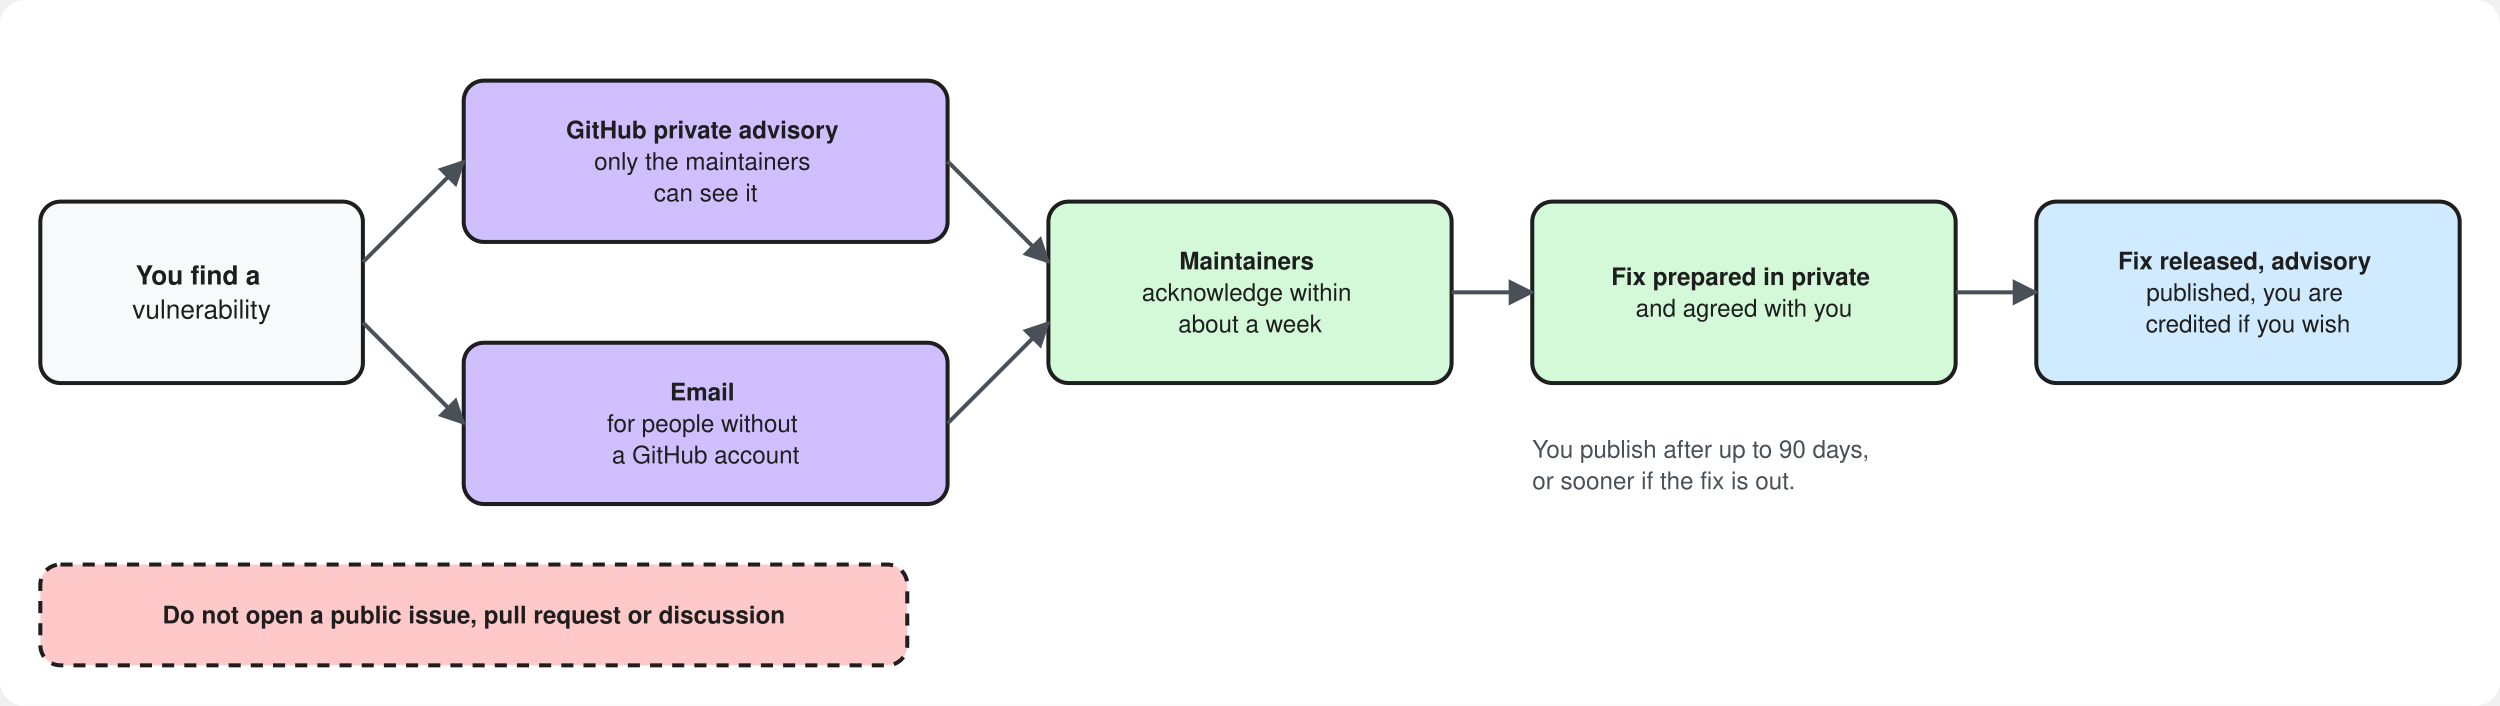
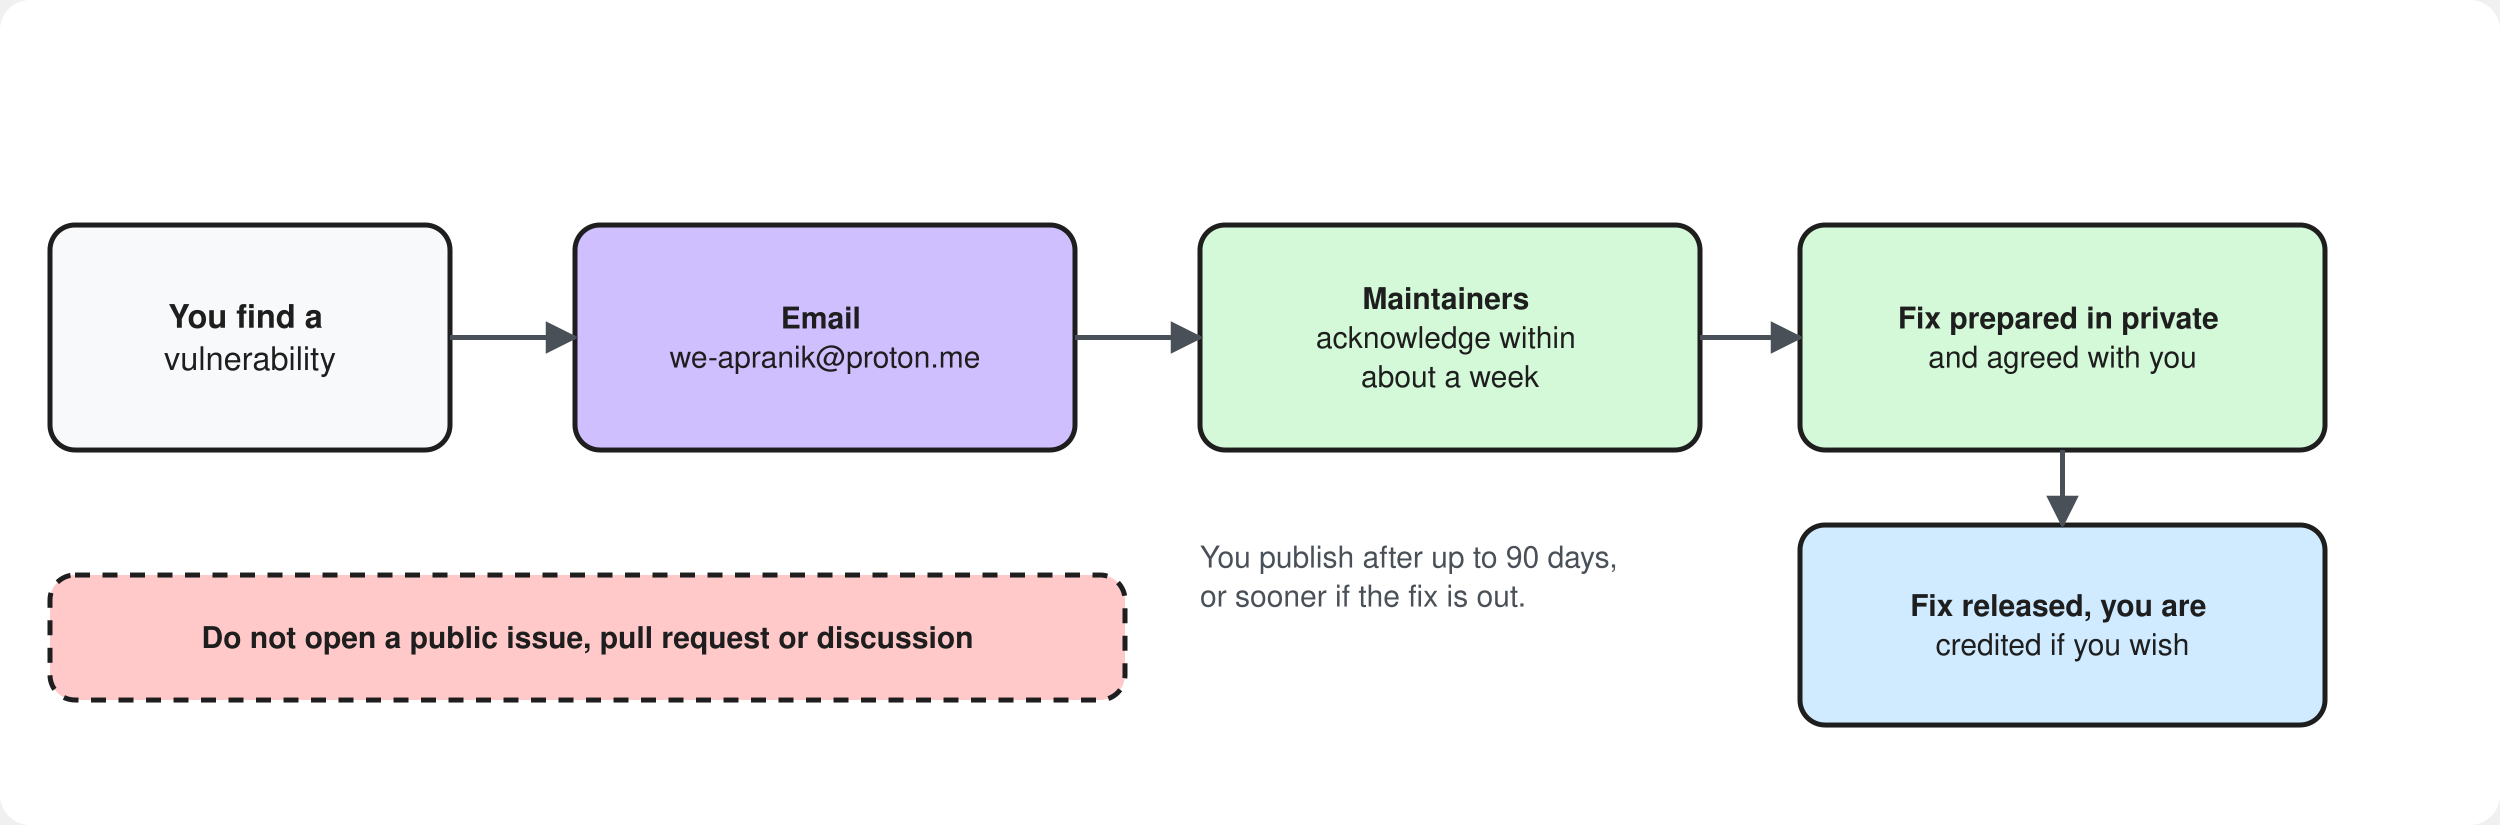
- <svg xmlns="http://www.w3.org/2000/svg" viewBox="0 0 1240 350" width="1240" height="350" role="img" aria-label="How a vulnerability report is handled: the reporter uses a GitHub private advisory or email, never a public issue. The maintainers acknowledge within about a week, prepare a fix in private and agree a date with the reporter, then release the fix, publish the advisory and credit the reporter. Reporters publish after up to 90 days.">
+ <svg xmlns="http://www.w3.org/2000/svg" viewBox="0 0 1000 330" width="1000" height="330" role="img" aria-label="How a vulnerability report is handled: the reporter emails the maintainers, never opens a public issue. The maintainers acknowledge within about a week, prepare a fix in private and agree a date with the reporter, then release the fix and credit the reporter. Reporters publish after up to 90 days.">
  <defs>
    <marker id="h0" viewBox="0 0 10 10" refX="9" refY="5" markerUnits="userSpaceOnUse" markerWidth="13" markerHeight="13" orient="auto-start-reverse">
      <path d="M0,0 L10,5 L0,10 z" fill="#495057" />
    </marker>
  </defs>
-   <rect x="0" y="0" width="1240" height="350" rx="12" fill="#ffffff" />
+   <rect x="0" y="0" width="1000" height="330" rx="12" fill="#ffffff" />
  <g font-family="Helvetica, Arial, sans-serif" fill="#1e1e1e">
-     <rect x="20" y="100" width="160" height="90" rx="10" fill="#f8f9fa" stroke="#1e1e1e" stroke-width="2" />
-     <text x="100.0" y="141.1" font-size="13" text-anchor="middle">
+     <rect x="20" y="90" width="160" height="90" rx="10" fill="#f8f9fa" stroke="#1e1e1e" stroke-width="2" />
+     <text x="100.0" y="131.1" font-size="13" text-anchor="middle">
      <tspan x="100.0" dy="0.0" font-weight="bold">You find a</tspan>
      <tspan x="100.0" dy="16.9">vulnerability</tspan>
    </text>
-     <rect x="230" y="40" width="240" height="80" rx="10" fill="#d0bfff" stroke="#1e1e1e" stroke-width="2" />
-     <text x="350.0" y="68.6" font-size="12" text-anchor="middle">
-       <tspan x="350.0" dy="0.0" font-weight="bold">GitHub private advisory</tspan>
-       <tspan x="350.0" dy="15.6">only the maintainers</tspan>
-       <tspan x="350.0" dy="15.6">can see it</tspan>
+     <rect x="230" y="90" width="200" height="90" rx="10" fill="#d0bfff" stroke="#1e1e1e" stroke-width="2" />
+     <text x="330.0" y="131.4" font-size="12" text-anchor="middle">
+       <tspan x="330.0" dy="0.0" font-weight="bold">Email</tspan>
+       <tspan x="330.0" dy="15.6">we-apranik@proton.me</tspan>
    </text>
-     <rect x="230" y="170" width="240" height="80" rx="10" fill="#d0bfff" stroke="#1e1e1e" stroke-width="2" />
-     <text x="350.0" y="198.6" font-size="12" text-anchor="middle">
-       <tspan x="350.0" dy="0.0" font-weight="bold">Email</tspan>
-       <tspan x="350.0" dy="15.6">for people without</tspan>
-       <tspan x="350.0" dy="15.6">a GitHub account</tspan>
+     <rect x="480" y="90" width="200" height="90" rx="10" fill="#d3f9d8" stroke="#1e1e1e" stroke-width="2" />
+     <text x="580.0" y="123.6" font-size="12" text-anchor="middle">
+       <tspan x="580.0" dy="0.0" font-weight="bold">Maintainers</tspan>
+       <tspan x="580.0" dy="15.6">acknowledge within</tspan>
+       <tspan x="580.0" dy="15.6">about a week</tspan>
    </text>
-     <rect x="520" y="100" width="200" height="90" rx="10" fill="#d3f9d8" stroke="#1e1e1e" stroke-width="2" />
-     <text x="620.0" y="133.6" font-size="12" text-anchor="middle">
-       <tspan x="620.0" dy="0.0" font-weight="bold">Maintainers</tspan>
-       <tspan x="620.0" dy="15.6">acknowledge within</tspan>
-       <tspan x="620.0" dy="15.6">about a week</tspan>
+     <rect x="720" y="90" width="210" height="90" rx="10" fill="#d3f9d8" stroke="#1e1e1e" stroke-width="2" />
+     <text x="825.0" y="131.4" font-size="12" text-anchor="middle">
+       <tspan x="825.0" dy="0.0" font-weight="bold">Fix prepared in private</tspan>
+       <tspan x="825.0" dy="15.6">and agreed with you</tspan>
    </text>
-     <rect x="760" y="100" width="210" height="90" rx="10" fill="#d3f9d8" stroke="#1e1e1e" stroke-width="2" />
-     <text x="865.0" y="141.4" font-size="12" text-anchor="middle">
-       <tspan x="865.0" dy="0.0" font-weight="bold">Fix prepared in private</tspan>
-       <tspan x="865.0" dy="15.6">and agreed with you</tspan>
+     <rect x="720" y="210" width="210" height="80" rx="10" fill="#d0ebff" stroke="#1e1e1e" stroke-width="2" />
+     <text x="825.0" y="246.4" font-size="12" text-anchor="middle">
+       <tspan x="825.0" dy="0.0" font-weight="bold">Fix released, you are</tspan>
+       <tspan x="825.0" dy="15.6">credited if you wish</tspan>
    </text>
-     <rect x="1010" y="100" width="210" height="90" rx="10" fill="#d0ebff" stroke="#1e1e1e" stroke-width="2" />
-     <text x="1115.0" y="133.6" font-size="12" text-anchor="middle">
-       <tspan x="1115.0" dy="0.0" font-weight="bold">Fix released, advisory</tspan>
-       <tspan x="1115.0" dy="15.6">published, you are</tspan>
-       <tspan x="1115.0" dy="15.6">credited if you wish</tspan>
-     </text>
-     <polyline points="180,130 230,80" fill="none" stroke="#495057" stroke-width="2" marker-end="url(#h0)" />
-     <polyline points="180,160 230,210" fill="none" stroke="#495057" stroke-width="2" marker-end="url(#h0)" />
-     <polyline points="470,80 520,130" fill="none" stroke="#495057" stroke-width="2" marker-end="url(#h0)" />
-     <polyline points="470,210 520,160" fill="none" stroke="#495057" stroke-width="2" marker-end="url(#h0)" />
-     <polyline points="720,145 760,145" fill="none" stroke="#495057" stroke-width="2" marker-end="url(#h0)" />
-     <polyline points="970,145 1010,145" fill="none" stroke="#495057" stroke-width="2" marker-end="url(#h0)" />
-     <rect x="20" y="280" width="430" height="50" rx="10" fill="#ffc9c9" stroke="#1e1e1e" stroke-width="2" stroke-dasharray="6 5" />
-     <text x="235.0" y="309.2" font-size="12" text-anchor="middle">
+     <polyline points="180,135 230,135" fill="none" stroke="#495057" stroke-width="2" marker-end="url(#h0)" />
+     <polyline points="430,135 480,135" fill="none" stroke="#495057" stroke-width="2" marker-end="url(#h0)" />
+     <polyline points="680,135 720,135" fill="none" stroke="#495057" stroke-width="2" marker-end="url(#h0)" />
+     <polyline points="825,180 825,210" fill="none" stroke="#495057" stroke-width="2" marker-end="url(#h0)" />
+     <rect x="20" y="230" width="430" height="50" rx="10" fill="#ffc9c9" stroke="#1e1e1e" stroke-width="2" stroke-dasharray="6 5" />
+     <text x="235.0" y="259.2" font-size="12" text-anchor="middle">
      <tspan x="235.0" dy="0.0" font-weight="bold">Do not open a public issue, pull request or discussion</tspan>
    </text>
-     <text x="760" y="227" font-size="12" text-anchor="start" fill="#495057">
-       <tspan x="760" dy="0.0">You publish after up to 90 days,</tspan>
-       <tspan x="760" dy="15.6">or sooner if the fix is out.</tspan>
+     <text x="480" y="227" font-size="12" text-anchor="start" fill="#495057">
+       <tspan x="480" dy="0.0">You publish after up to 90 days,</tspan>
+       <tspan x="480" dy="15.6">or sooner if the fix is out.</tspan>
    </text>
  </g>
</svg>
